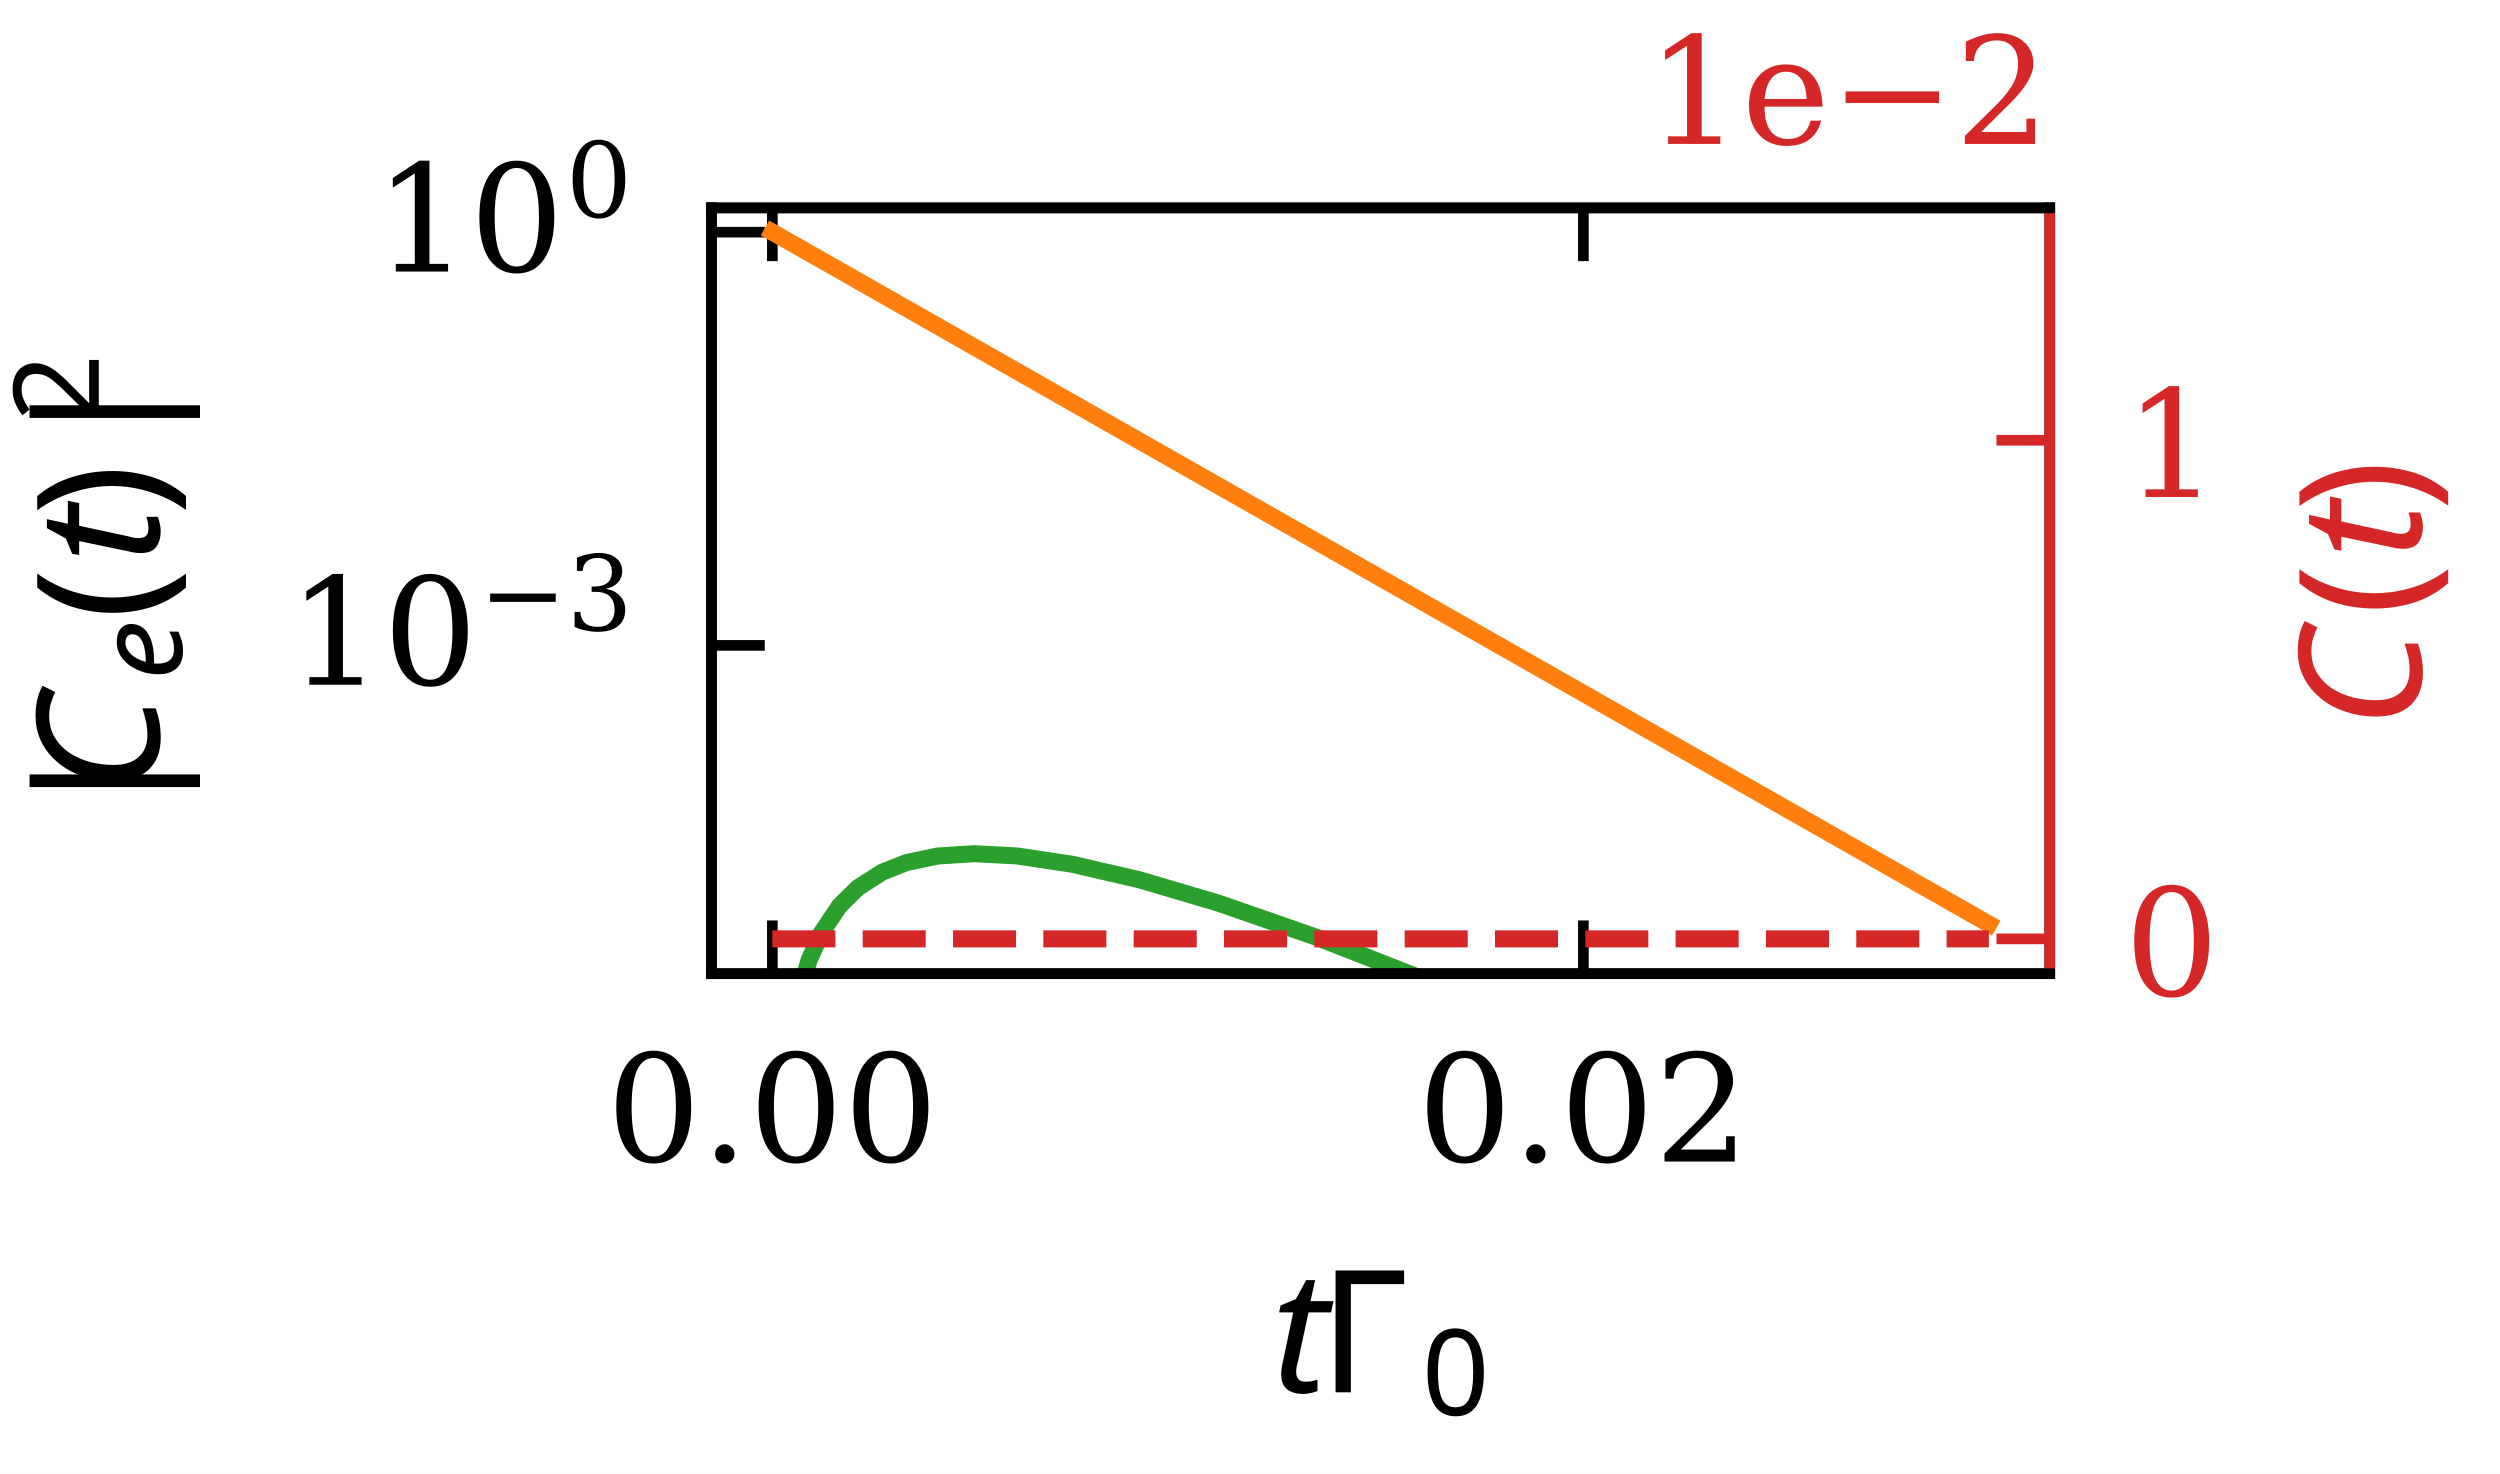
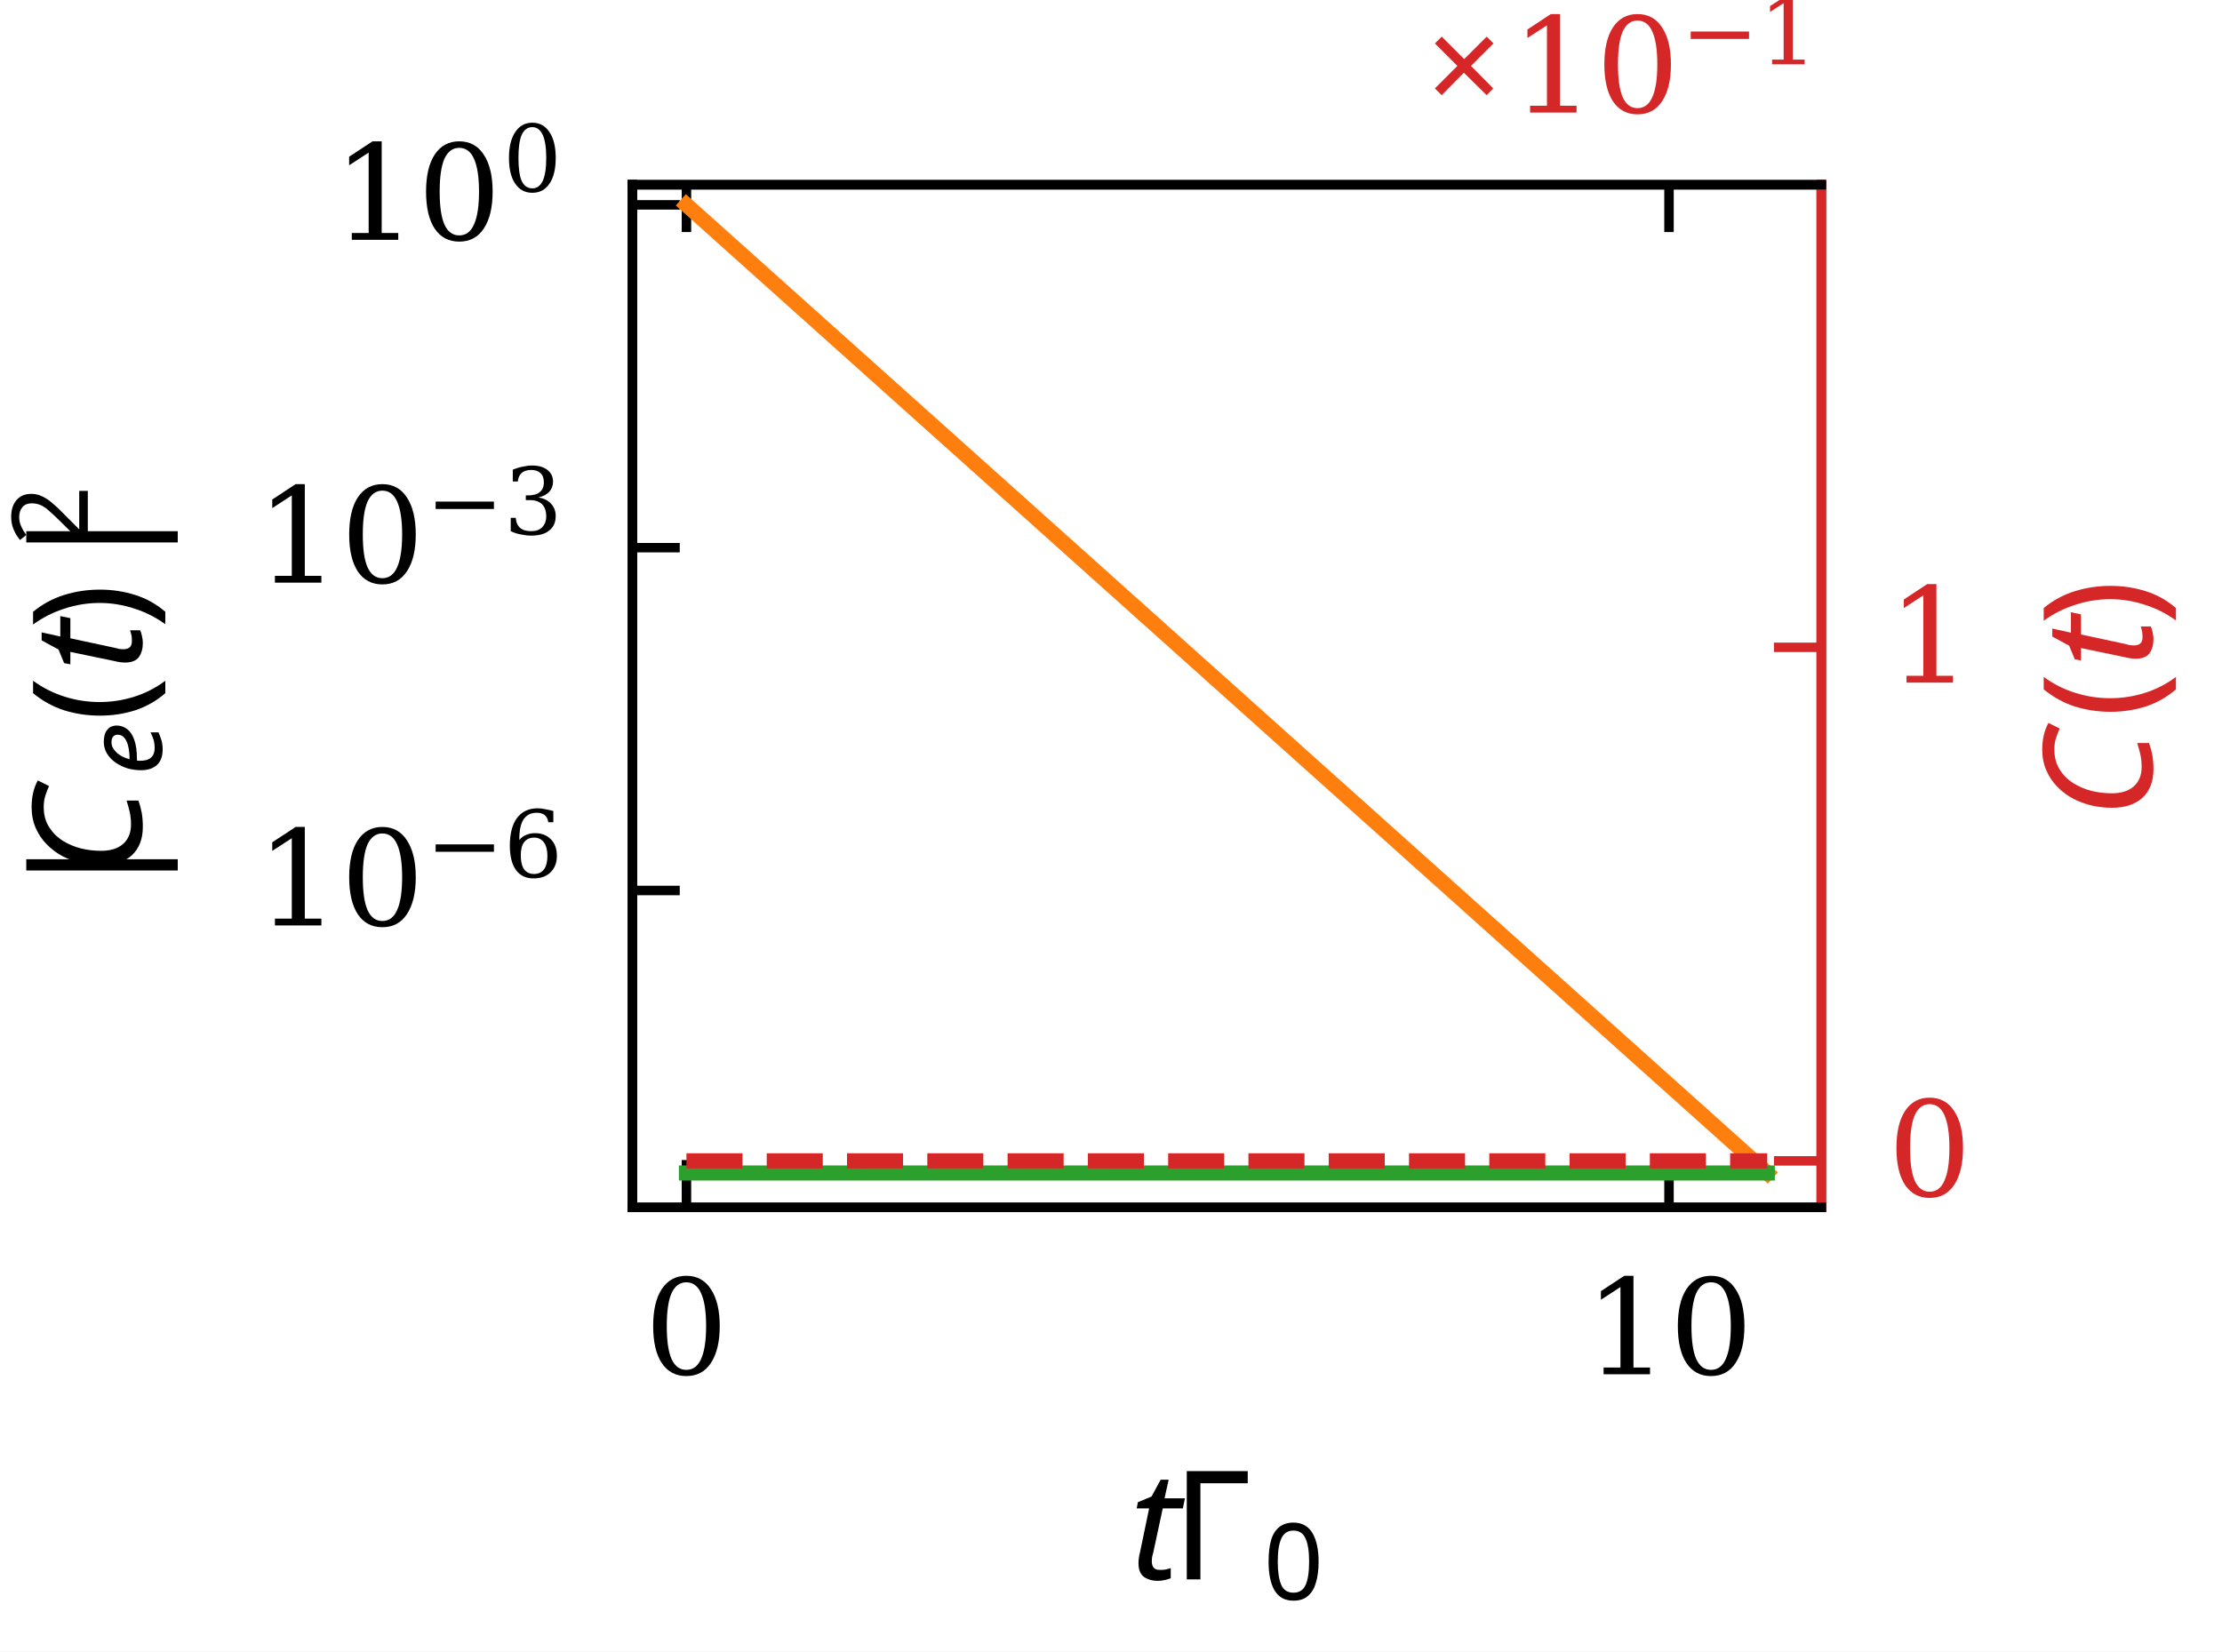
- <svg xmlns="http://www.w3.org/2000/svg" xmlns:xlink="http://www.w3.org/1999/xlink" width="117.352pt" height="69.163pt" viewBox="0 0 117.352 69.163" version="1.1">
+ <svg xmlns="http://www.w3.org/2000/svg" xmlns:xlink="http://www.w3.org/1999/xlink" width="117.352pt" height="87.234pt" viewBox="0 0 117.352 87.234" version="1.1">
  <defs>
    <style type="text/css">*{stroke-linejoin: round; stroke-linecap: butt}</style>
  </defs>
  <g id="figure_1">
    <g id="patch_1">
-       <path d="M 0 69.163  L 117.352 69.163  L 117.352 0  L 0 0  z " style="fill: #ffffff" />
+       <path d="M 0 87.234  L 117.352 87.234  L 117.352 0  L 0 0  z " style="fill: #ffffff" />
    </g>
    <g id="axes_1">
      <g id="patch_2">
-         <path d="M 33.4 45.706  L 96.216 45.706  L 96.216 9.759  L 33.4 9.759  z " style="fill: #ffffff" />
+         <path d="M 33.4 63.777  L 96.189 63.777  L 96.189 9.759  L 33.4 9.759  z " style="fill: #ffffff" />
      </g>
      <g id="matplotlib.axis_1">
        <g id="xtick_1">
          <g id="line2d_1">
            <defs>
-               <path id="m2667a9497c" d="M 0 0  L 0 -2.5  " style="stroke: #000000; stroke-width: 0.5" />
-             </defs>
-             <g>
-               <use xlink:href="#m2667a9497c" x="36.255" y="45.706" style="stroke: #000000; stroke-width: 0.5" />
+               <path id="m6609ca7a01" d="M 0 0  L 0 -2.5  " style="stroke: #000000; stroke-width: 0.5" />
+             </defs>
+             <g>
+               <use xlink:href="#m6609ca7a01" x="36.254" y="63.777" style="stroke: #000000; stroke-width: 0.5" />
            </g>
          </g>
          <g id="line2d_2">
            <defs>
-               <path id="mc21c04b8b0" d="M 0 0  L 0 2.5  " style="stroke: #000000; stroke-width: 0.5" />
-             </defs>
-             <g>
-               <use xlink:href="#mc21c04b8b0" x="36.255" y="9.759" style="stroke: #000000; stroke-width: 0.5" />
+               <path id="m3c1ca78c68" d="M 0 0  L 0 2.5  " style="stroke: #000000; stroke-width: 0.5" />
+             </defs>
+             <g>
+               <use xlink:href="#m3c1ca78c68" x="36.254" y="9.759" style="stroke: #000000; stroke-width: 0.5" />
            </g>
          </g>
          <g id="text_1">
-             <text style="font-size: 7px; font-family: 'DejaVu Serif', 'Bitstream Vera Serif', 'Computer Modern Roman', 'New Century Schoolbook', 'Century Schoolbook L', 'Utopia', 'ITC Bookman', 'Bookman', 'Nimbus Roman No9 L', 'Times New Roman', 'Times', 'Palatino', 'Charter', serif; text-anchor: middle" x="36.255" y="54.525" transform="rotate(-0 36.25526 54.5247)">0.00</text>
+             <text style="font-size: 7px; font-family: 'DejaVu Serif', 'Bitstream Vera Serif', 'Computer Modern Roman', 'New Century Schoolbook', 'Century Schoolbook L', 'Utopia', 'ITC Bookman', 'Bookman', 'Nimbus Roman No9 L', 'Times New Roman', 'Times', 'Palatino', 'Charter', serif; text-anchor: middle" x="36.254" y="72.596" transform="rotate(-0 36.25407 72.59557)">0</text>
          </g>
        </g>
        <g id="xtick_2">
          <g id="line2d_3">
            <g>
-               <use xlink:href="#m2667a9497c" x="74.325" y="45.706" style="stroke: #000000; stroke-width: 0.5" />
+               <use xlink:href="#m6609ca7a01" x="88.146" y="63.777" style="stroke: #000000; stroke-width: 0.5" />
            </g>
          </g>
          <g id="line2d_4">
            <g>
-               <use xlink:href="#mc21c04b8b0" x="74.325" y="9.759" style="stroke: #000000; stroke-width: 0.5" />
+               <use xlink:href="#m3c1ca78c68" x="88.146" y="9.759" style="stroke: #000000; stroke-width: 0.5" />
            </g>
          </g>
          <g id="text_2">
-             <text style="font-size: 7px; font-family: 'DejaVu Serif', 'Bitstream Vera Serif', 'Computer Modern Roman', 'New Century Schoolbook', 'Century Schoolbook L', 'Utopia', 'ITC Bookman', 'Bookman', 'Nimbus Roman No9 L', 'Times New Roman', 'Times', 'Palatino', 'Charter', serif; text-anchor: middle" x="74.325" y="54.525" transform="rotate(-0 74.32539 54.5247)">0.02</text>
+             <text style="font-size: 7px; font-family: 'DejaVu Serif', 'Bitstream Vera Serif', 'Computer Modern Roman', 'New Century Schoolbook', 'Century Schoolbook L', 'Utopia', 'ITC Bookman', 'Bookman', 'Nimbus Roman No9 L', 'Times New Roman', 'Times', 'Palatino', 'Charter', serif; text-anchor: middle" x="88.146" y="72.596" transform="rotate(-0 88.14618 72.59557)">10</text>
          </g>
        </g>
        <g id="text_3">
-           <g transform="translate(59.68785 66.05924)">
+           <g transform="translate(59.67473 84.1301)">
            <text>
              <tspan x="0" y="-0.703" style="font-style: italic; font-size: 8px; font-family: 'STIXGeneral'">t</tspan>
              <tspan x="2.224" y="-0.703" style="font-size: 8px; font-family: 'STIXGeneral'">Γ</tspan>
              <tspan x="7.044" y="0.356" style="font-size: 5.6px; font-family: 'STIXGeneral'">0</tspan>
            </text>
          </g>
        </g>
      </g>
      <g id="matplotlib.axis_2">
        <g id="ytick_1">
          <g id="line2d_5">
            <defs>
-               <path id="mbc887bf704" d="M 0 0  L 2.5 0  " style="stroke: #000000; stroke-width: 0.5" />
-             </defs>
-             <g>
-               <use xlink:href="#mbc887bf704" x="33.4" y="30.296" style="stroke: #000000; stroke-width: 0.5" />
+               <path id="m42c979494d" d="M 0 0  L 2.5 0  " style="stroke: #000000; stroke-width: 0.5" />
+             </defs>
+             <g>
+               <use xlink:href="#m42c979494d" x="33.4" y="47.037" style="stroke: #000000; stroke-width: 0.5" />
            </g>
          </g>
          <g id="text_4">
-             <g transform="translate(13.52 32.95561)">
+             <g transform="translate(13.52 49.69681)">
+               <text>
+                 <tspan x="0" y="-0.809" style="font-size: 7px; font-family: 'DejaVu Serif'">1</tspan>
+                 <tspan x="4.454" y="-0.809" style="font-size: 7px; font-family: 'DejaVu Serif'">0</tspan>
+                 <tspan x="8.971" y="-3.358" style="font-size: 4.9px; font-family: 'DejaVu Serif'">−</tspan>
+                 <tspan x="13.077" y="-3.358" style="font-size: 4.9px; font-family: 'DejaVu Serif'">6</tspan>
+               </text>
+             </g>
+           </g>
+         </g>
+         <g id="ytick_2">
+           <g id="line2d_6">
+             <g>
+               <use xlink:href="#m42c979494d" x="33.4" y="28.93" style="stroke: #000000; stroke-width: 0.5" />
+             </g>
+           </g>
+           <g id="text_5">
+             <g transform="translate(13.52 31.58902)">
              <text>
                <tspan x="0" y="-0.809" style="font-size: 7px; font-family: 'DejaVu Serif'">1</tspan>
                <tspan x="4.454" y="-0.809" style="font-size: 7px; font-family: 'DejaVu Serif'">0</tspan>
                <tspan x="8.971" y="-3.358" style="font-size: 4.9px; font-family: 'DejaVu Serif'">−</tspan>
                <tspan x="13.077" y="-3.358" style="font-size: 4.9px; font-family: 'DejaVu Serif'">3</tspan>
              </text>
            </g>
          </g>
        </g>
-         <g id="ytick_2">
-           <g id="line2d_6">
-             <g>
-               <use xlink:href="#mbc887bf704" x="33.4" y="10.898" style="stroke: #000000; stroke-width: 0.5" />
-             </g>
-           </g>
-           <g id="text_5">
-             <g transform="translate(17.58 13.557)">
+         <g id="ytick_3">
+           <g id="line2d_7">
+             <g>
+               <use xlink:href="#m42c979494d" x="33.4" y="10.822" style="stroke: #000000; stroke-width: 0.5" />
+             </g>
+           </g>
+           <g id="text_6">
+             <g transform="translate(17.58 13.48123)">
              <text>
                <tspan x="0" y="-0.809" style="font-size: 7px; font-family: 'DejaVu Serif'">1</tspan>
                <tspan x="4.454" y="-0.809" style="font-size: 7px; font-family: 'DejaVu Serif'">0</tspan>
                <tspan x="8.971" y="-3.358" style="font-size: 4.9px; font-family: 'DejaVu Serif'">0</tspan>
              </text>
            </g>
          </g>
        </g>
-         <g id="text_6">
-           <g transform="translate(7.85625 38.85235) rotate(-90)">
+         <g id="text_7">
+           <g transform="translate(7.85625 47.88779) rotate(-90)">
            <text>
              <tspan x="0" y="-0.391" style="font-size: 8px; font-family: 'STIXGeneral'">|</tspan>
              <tspan x="9.775" y="-0.391" style="font-size: 8px; font-family: 'STIXGeneral'">(</tspan>
              <tspan x="14.663" y="-0.391" style="font-size: 8px; font-family: 'STIXGeneral'">)</tspan>
              <tspan x="17.327" y="-0.391" style="font-size: 8px; font-family: 'STIXGeneral'">|</tspan>
              <tspan x="1.6" y="-0.391" style="font-style: italic; font-size: 8px; font-family: 'STIXGeneral'">C</tspan>
              <tspan x="12.439" y="-0.391" style="font-style: italic; font-size: 8px; font-family: 'STIXGeneral'">t</tspan>
              <tspan x="6.936" y="0.669" style="font-style: italic; font-size: 5.6px; font-family: 'STIXGeneral'">e</tspan>
              <tspan x="19.051" y="-3.216" style="font-size: 5.6px; font-family: 'STIXGeneral'">2</tspan>
            </text>
          </g>
        </g>
      </g>
-       <g id="line2d_7">
-         <path d="M 36.255 10.898  L 93.36 43.374  L 93.36 43.374  " clip-path="url(#pd69f461ba8)" style="fill: none; stroke: #ff7f0e; stroke-width: 0.8; stroke-linecap: square" />
-       </g>
      <g id="line2d_8">
-         <path d="M 36.515 70.163  L 36.542 54.33  L 36.829 50.582  L 37.403 47.017  L 37.977 45.075  L 38.551 43.796  L 39.412 42.515  L 40.273 41.668  L 41.421 40.934  L 42.568 40.485  L 44.003 40.183  L 45.725 40.073  L 47.734 40.179  L 50.316 40.566  L 53.473 41.294  L 57.203 42.397  L 61.795 43.996  L 67.534 46.249  L 74.421 49.2  L 83.03 53.143  L 93.36 58.124  L 93.36 58.124  " clip-path="url(#pd69f461ba8)" style="fill: none; stroke: #2ca02c; stroke-width: 0.8; stroke-linecap: square" />
+         <path d="M 36.254 10.822  L 93.335 61.96  L 93.335 61.96  " clip-path="url(#pc4c4ec40a1)" style="fill: none; stroke: #ff7f0e; stroke-width: 0.8; stroke-linecap: square" />
+       </g>
+       <g id="line2d_9">
+         <path d="M 36.254 61.96  L 93.335 61.96  L 93.335 61.96  " clip-path="url(#pc4c4ec40a1)" style="fill: none; stroke: #2ca02c; stroke-width: 0.8; stroke-linecap: square" />
      </g>
      <g id="patch_3">
-         <path d="M 33.4 45.706  L 33.4 9.759  " style="fill: none; stroke: #000000; stroke-width: 0.5; stroke-linejoin: miter; stroke-linecap: square" />
+         <path d="M 33.4 63.777  L 33.4 9.759  " style="fill: none; stroke: #000000; stroke-width: 0.5; stroke-linejoin: miter; stroke-linecap: square" />
      </g>
      <g id="patch_4">
-         <path d="M 96.216 45.706  L 96.216 9.759  " style="fill: none; stroke: #000000; stroke-width: 0.5; stroke-linejoin: miter; stroke-linecap: square" />
+         <path d="M 96.189 63.777  L 96.189 9.759  " style="fill: none; stroke: #000000; stroke-width: 0.5; stroke-linejoin: miter; stroke-linecap: square" />
      </g>
      <g id="patch_5">
-         <path d="M 33.4 45.706  L 96.216 45.706  " style="fill: none; stroke: #000000; stroke-width: 0.5; stroke-linejoin: miter; stroke-linecap: square" />
+         <path d="M 33.4 63.777  L 96.189 63.777  " style="fill: none; stroke: #000000; stroke-width: 0.5; stroke-linejoin: miter; stroke-linecap: square" />
      </g>
      <g id="patch_6">
-         <path d="M 33.4 9.759  L 96.216 9.759  " style="fill: none; stroke: #000000; stroke-width: 0.5; stroke-linejoin: miter; stroke-linecap: square" />
+         <path d="M 33.4 9.759  L 96.189 9.759  " style="fill: none; stroke: #000000; stroke-width: 0.5; stroke-linejoin: miter; stroke-linecap: square" />
      </g>
    </g>
    <g id="axes_2">
      <g id="matplotlib.axis_3">
-         <g id="ytick_3">
-           <g id="line2d_9">
-             <defs>
-               <path id="m75cb56b0b1" d="M 0 0  L -2.5 0  " style="stroke: #d62728; stroke-width: 0.5" />
-             </defs>
-             <g>
-               <use xlink:href="#m75cb56b0b1" x="96.216" y="44.072" style="fill: #d62728; stroke: #d62728; stroke-width: 0.5" />
-             </g>
-           </g>
-           <g id="text_7">
-             <text style="font-size: 7px; font-family: 'DejaVu Serif', 'Bitstream Vera Serif', 'Computer Modern Roman', 'New Century Schoolbook', 'Century Schoolbook L', 'Utopia', 'ITC Bookman', 'Bookman', 'Nimbus Roman No9 L', 'Times New Roman', 'Times', 'Palatino', 'Charter', serif; text-anchor: start; fill: #d62728" x="99.716" y="46.731" transform="rotate(-0 99.71571 46.7313)">0</text>
-           </g>
-         </g>
        <g id="ytick_4">
          <g id="line2d_10">
-             <g>
-               <use xlink:href="#m75cb56b0b1" x="96.216" y="20.666" style="fill: #d62728; stroke: #d62728; stroke-width: 0.5" />
+             <defs>
+               <path id="m7421158ff6" d="M 0 0  L -2.5 0  " style="stroke: #d62728; stroke-width: 0.5" />
+             </defs>
+             <g>
+               <use xlink:href="#m7421158ff6" x="96.189" y="61.321" style="fill: #d62728; stroke: #d62728; stroke-width: 0.5" />
            </g>
          </g>
          <g id="text_8">
-             <text style="font-size: 7px; font-family: 'DejaVu Serif', 'Bitstream Vera Serif', 'Computer Modern Roman', 'New Century Schoolbook', 'Century Schoolbook L', 'Utopia', 'ITC Bookman', 'Bookman', 'Nimbus Roman No9 L', 'Times New Roman', 'Times', 'Palatino', 'Charter', serif; text-anchor: start; fill: #d62728" x="99.716" y="23.326" transform="rotate(-0 99.71571 23.32593)">1</text>
-           </g>
-         </g>
-         <g id="text_9">
-           <g style="fill: #d62728" transform="translate(114.2482 34.21235) rotate(-90)">
+             <g style="fill: #d62728" transform="translate(99.68946 63.98076)">
+               <text>
+                 <tspan x="0" y="-0.797" style="font-size: 7px; font-family: 'DejaVu Serif'; fill: #d62728">0</tspan>
+               </text>
+             </g>
+           </g>
+         </g>
+         <g id="ytick_5">
+           <g id="line2d_11">
+             <g>
+               <use xlink:href="#m7421158ff6" x="96.189" y="34.193" style="fill: #d62728; stroke: #d62728; stroke-width: 0.5" />
+             </g>
+           </g>
+           <g id="text_9">
+             <g style="fill: #d62728" transform="translate(99.68946 36.85265)">
+               <text>
+                 <tspan x="0" y="-0.797" style="font-size: 7px; font-family: 'DejaVu Serif'; fill: #d62728">1</tspan>
+               </text>
+             </g>
+           </g>
+         </g>
+         <g id="text_10">
+           <g style="fill: #d62728" transform="translate(114.2482 43.24779) rotate(-90)">
            <text>
              <tspan x="0" y="-0.594" style="font-style: italic; font-size: 8px; font-family: 'STIXGeneral'; fill: #d62728">C</tspan>
              <tspan x="8" y="-0.594" style="font-style: italic; font-size: 8px; font-family: 'STIXGeneral'; fill: #d62728">t</tspan>
              <tspan x="5.336" y="-0.594" style="font-size: 8px; font-family: 'STIXGeneral'; fill: #d62728">(</tspan>
              <tspan x="10.224" y="-0.594" style="font-size: 8px; font-family: 'STIXGeneral'; fill: #d62728">)</tspan>
            </text>
          </g>
        </g>
-         <g id="text_10">
-           <text style="font-size: 7px; font-family: 'DejaVu Serif', 'Bitstream Vera Serif', 'Computer Modern Roman', 'New Century Schoolbook', 'Century Schoolbook L', 'Utopia', 'ITC Bookman', 'Bookman', 'Nimbus Roman No9 L', 'Times New Roman', 'Times', 'Palatino', 'Charter', serif; text-anchor: end; fill: #d62728" x="96.216" y="6.759" transform="rotate(-0 96.21571 6.758906)">1e−2</text>
-         </g>
-       </g>
-       <g id="line2d_11">
-         <path d="M 36.255 44.072  L 73.847 44.072  L 93.36 44.072  L 93.36 44.072  " clip-path="url(#pd69f461ba8)" style="fill: none; stroke-dasharray: 2.96,1.28; stroke-dashoffset: 0; stroke: #d62728; stroke-width: 0.8" />
+         <g id="text_11">
+           <g style="fill: #d62728" transform="translate(75.32946 6.758906)">
+             <text>
+               <tspan x="0" y="-0.809" style="font-size: 7px; font-family: 'STIXGeneral'; fill: #d62728">×</tspan>
+               <tspan x="4.48" y="-0.809" style="font-size: 7px; font-family: 'DejaVu Serif'; fill: #d62728">1</tspan>
+               <tspan x="8.934" y="-0.809" style="font-size: 7px; font-family: 'DejaVu Serif'; fill: #d62728">0</tspan>
+               <tspan x="13.451" y="-3.358" style="font-size: 4.9px; font-family: 'DejaVu Serif'; fill: #d62728">−</tspan>
+               <tspan x="17.557" y="-3.358" style="font-size: 4.9px; font-family: 'DejaVu Serif'; fill: #d62728">1</tspan>
+             </text>
+           </g>
+         </g>
+       </g>
+       <g id="line2d_12">
+         <path d="M 36.254 61.321  L 48.408 61.319  L 93.335 61.321  L 93.335 61.321  " clip-path="url(#pc4c4ec40a1)" style="fill: none; stroke-dasharray: 2.96,1.28; stroke-dashoffset: 0; stroke: #d62728; stroke-width: 0.8" />
      </g>
      <g id="patch_7">
-         <path d="M 33.4 45.706  L 33.4 9.759  " style="fill: none; stroke: #000000; stroke-width: 0.5; stroke-linejoin: miter; stroke-linecap: square" />
+         <path d="M 33.4 63.777  L 33.4 9.759  " style="fill: none; stroke: #000000; stroke-width: 0.5; stroke-linejoin: miter; stroke-linecap: square" />
      </g>
      <g id="patch_8">
-         <path d="M 96.216 45.706  L 96.216 9.759  " style="fill: none; stroke: #d62728; stroke-width: 0.5; stroke-linejoin: miter; stroke-linecap: square" />
+         <path d="M 96.189 63.777  L 96.189 9.759  " style="fill: none; stroke: #d62728; stroke-width: 0.5; stroke-linejoin: miter; stroke-linecap: square" />
      </g>
      <g id="patch_9">
-         <path d="M 33.4 45.706  L 96.216 45.706  " style="fill: none; stroke: #000000; stroke-width: 0.5; stroke-linejoin: miter; stroke-linecap: square" />
+         <path d="M 33.4 63.777  L 96.189 63.777  " style="fill: none; stroke: #000000; stroke-width: 0.5; stroke-linejoin: miter; stroke-linecap: square" />
      </g>
      <g id="patch_10">
-         <path d="M 33.4 9.759  L 96.216 9.759  " style="fill: none; stroke: #000000; stroke-width: 0.5; stroke-linejoin: miter; stroke-linecap: square" />
+         <path d="M 33.4 9.759  L 96.189 9.759  " style="fill: none; stroke: #000000; stroke-width: 0.5; stroke-linejoin: miter; stroke-linecap: square" />
      </g>
    </g>
  </g>
  <defs>
-     <clipPath id="pd69f461ba8">
-       <rect x="33.4" y="9.759" width="62.816" height="35.947" />
+     <clipPath id="pc4c4ec40a1">
+       <rect x="33.4" y="9.759" width="62.789" height="54.018" />
    </clipPath>
  </defs>
</svg>
